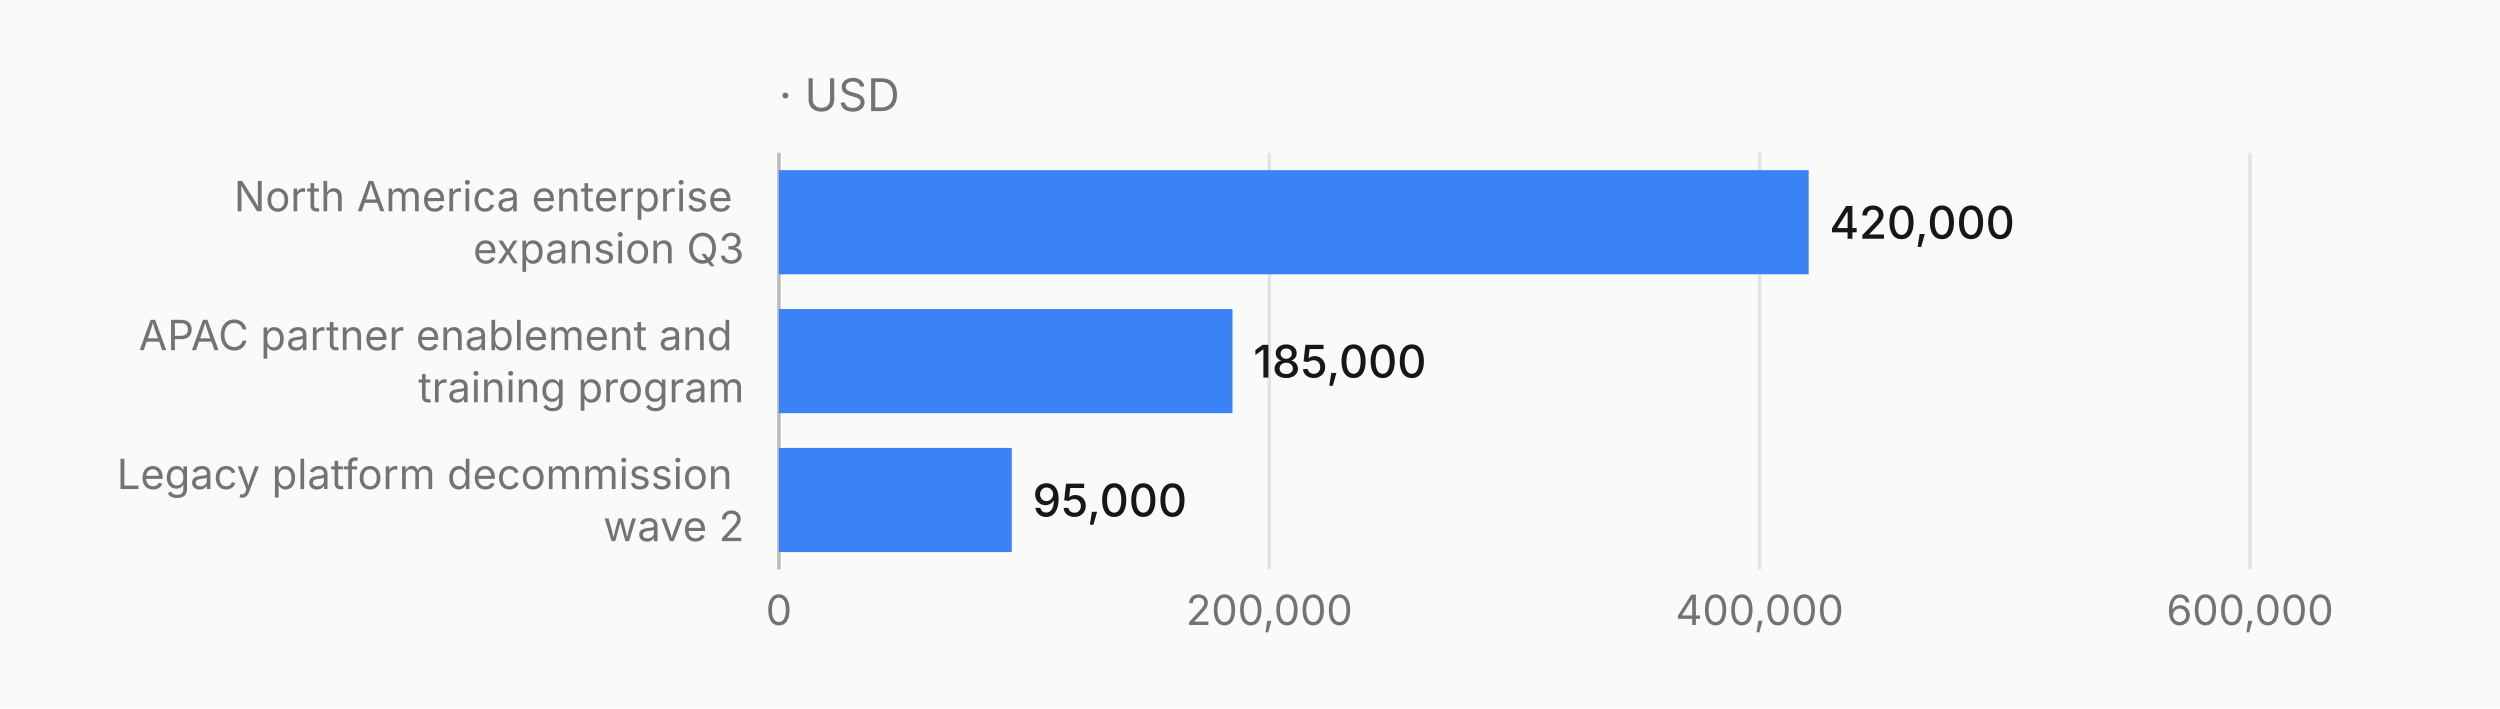
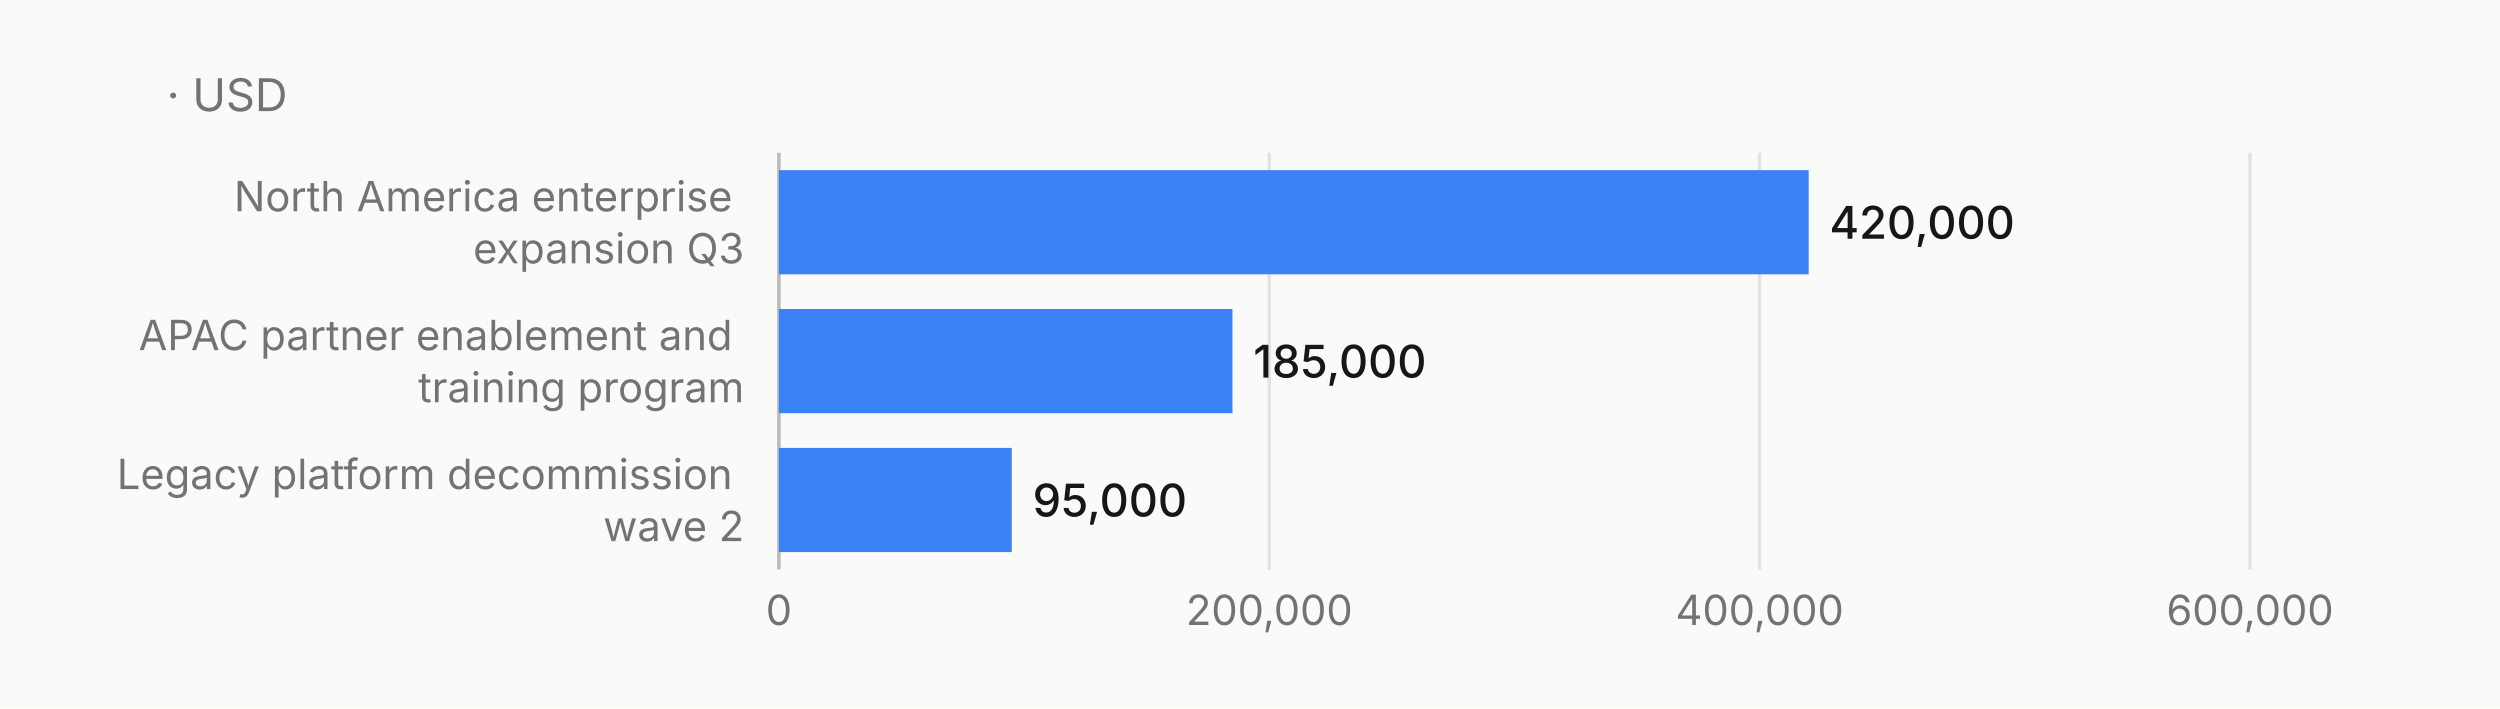
<svg xmlns="http://www.w3.org/2000/svg" width="720" height="204" viewBox="0 0 720 204" role="img" aria-label="bar chart: Synthetic regional program costs (USD), 3 rows" aria-labelledby="mv-98eb0c18c1c67b75-title" aria-describedby="mv-98eb0c18c1c67b75-desc" data-markvis="2" data-chart-type="bar" data-id="mv-98eb0c18c1c67b75" font-family="ui-sans-serif, system-ui, -apple-system, &quot;Segoe UI&quot;, sans-serif" font-size="12">
  <rect width="100%" height="100%" fill="#fafaf9" data-surface="light" />
-   <text x="224.32" y="32" text-anchor="start" font-size="21" font-weight="600" fill="#171717">
+   <text x="48" y="32" text-anchor="start" font-size="21" font-weight="600" fill="#171717">
    <tspan font-size="13" font-weight="400" fill="#737373"> · USD</tspan>
  </text>
  <g fill="none" stroke="#171717" stroke-opacity="0.10" stroke-width="1">
    <line x1="365.55" x2="365.55" y1="44" y2="164" />
    <line x1="506.77" x2="506.77" y1="44" y2="164" />
    <line x1="648" x2="648" y1="44" y2="164" />
  </g>
  <line x1="224.32" x2="224.32" y1="44" y2="164" stroke="#171717" stroke-opacity="0.28" stroke-width="1" data-baseline="0" />
  <g fill="#737373" font-size="12" font-weight="400">
    <text x="214.32" y="56.5" text-anchor="end" dominant-baseline="middle" data-full-label="North America enterprise expansion Q3">
      <tspan x="214.32" dy="0">North America enterprise</tspan>
      <tspan x="214.32" dy="15">expansion Q3</tspan>
    </text>
    <text x="214.32" y="96.5" text-anchor="end" dominant-baseline="middle" data-full-label="APAC partner enablement and training program">
      <tspan x="214.32" dy="0">APAC partner enablement and</tspan>
      <tspan x="214.32" dy="15">training program</tspan>
    </text>
    <text x="214.32" y="136.5" text-anchor="end" dominant-baseline="middle" data-full-label="Legacy platform decommission wave 2">
      <tspan x="214.32" dy="0">Legacy platform decommission</tspan>
      <tspan x="214.32" dy="15">wave 2</tspan>
    </text>
    <text x="224.32" y="180" text-anchor="middle">0</text>
    <text x="365.55" y="180" text-anchor="middle">200,000</text>
    <text x="506.77" y="180" text-anchor="middle">400,000</text>
    <text x="648" y="180" text-anchor="middle">600,000</text>
  </g>
  <g data-orient="horizontal">
    <rect x="224.32" y="49" width="296.58" height="30" fill="#3B82F6" data-x="North America enterprise expansion Q3" data-series="amount" data-y="420,000" />
    <text x="526.9" y="64" text-anchor="start" font-size="13" font-weight="500" fill="#171717" dominant-baseline="middle" data-value-label="North America enterprise expansion Q3">420,000</text>
    <rect x="224.32" y="89" width="130.63" height="30" fill="#3B82F6" data-x="APAC partner enablement and training program" data-series="amount" data-y="185,000" />
    <text x="360.95" y="104" text-anchor="start" font-size="13" font-weight="500" fill="#171717" dominant-baseline="middle" data-value-label="APAC partner enablement and training program">185,000</text>
    <rect x="224.32" y="129" width="67.08" height="30" fill="#3B82F6" data-x="Legacy platform decommission wave 2" data-series="amount" data-y="95,000" />
    <text x="297.4" y="144" text-anchor="start" font-size="13" font-weight="500" fill="#171717" dominant-baseline="middle" data-value-label="Legacy platform decommission wave 2">95,000</text>
  </g>
</svg>
